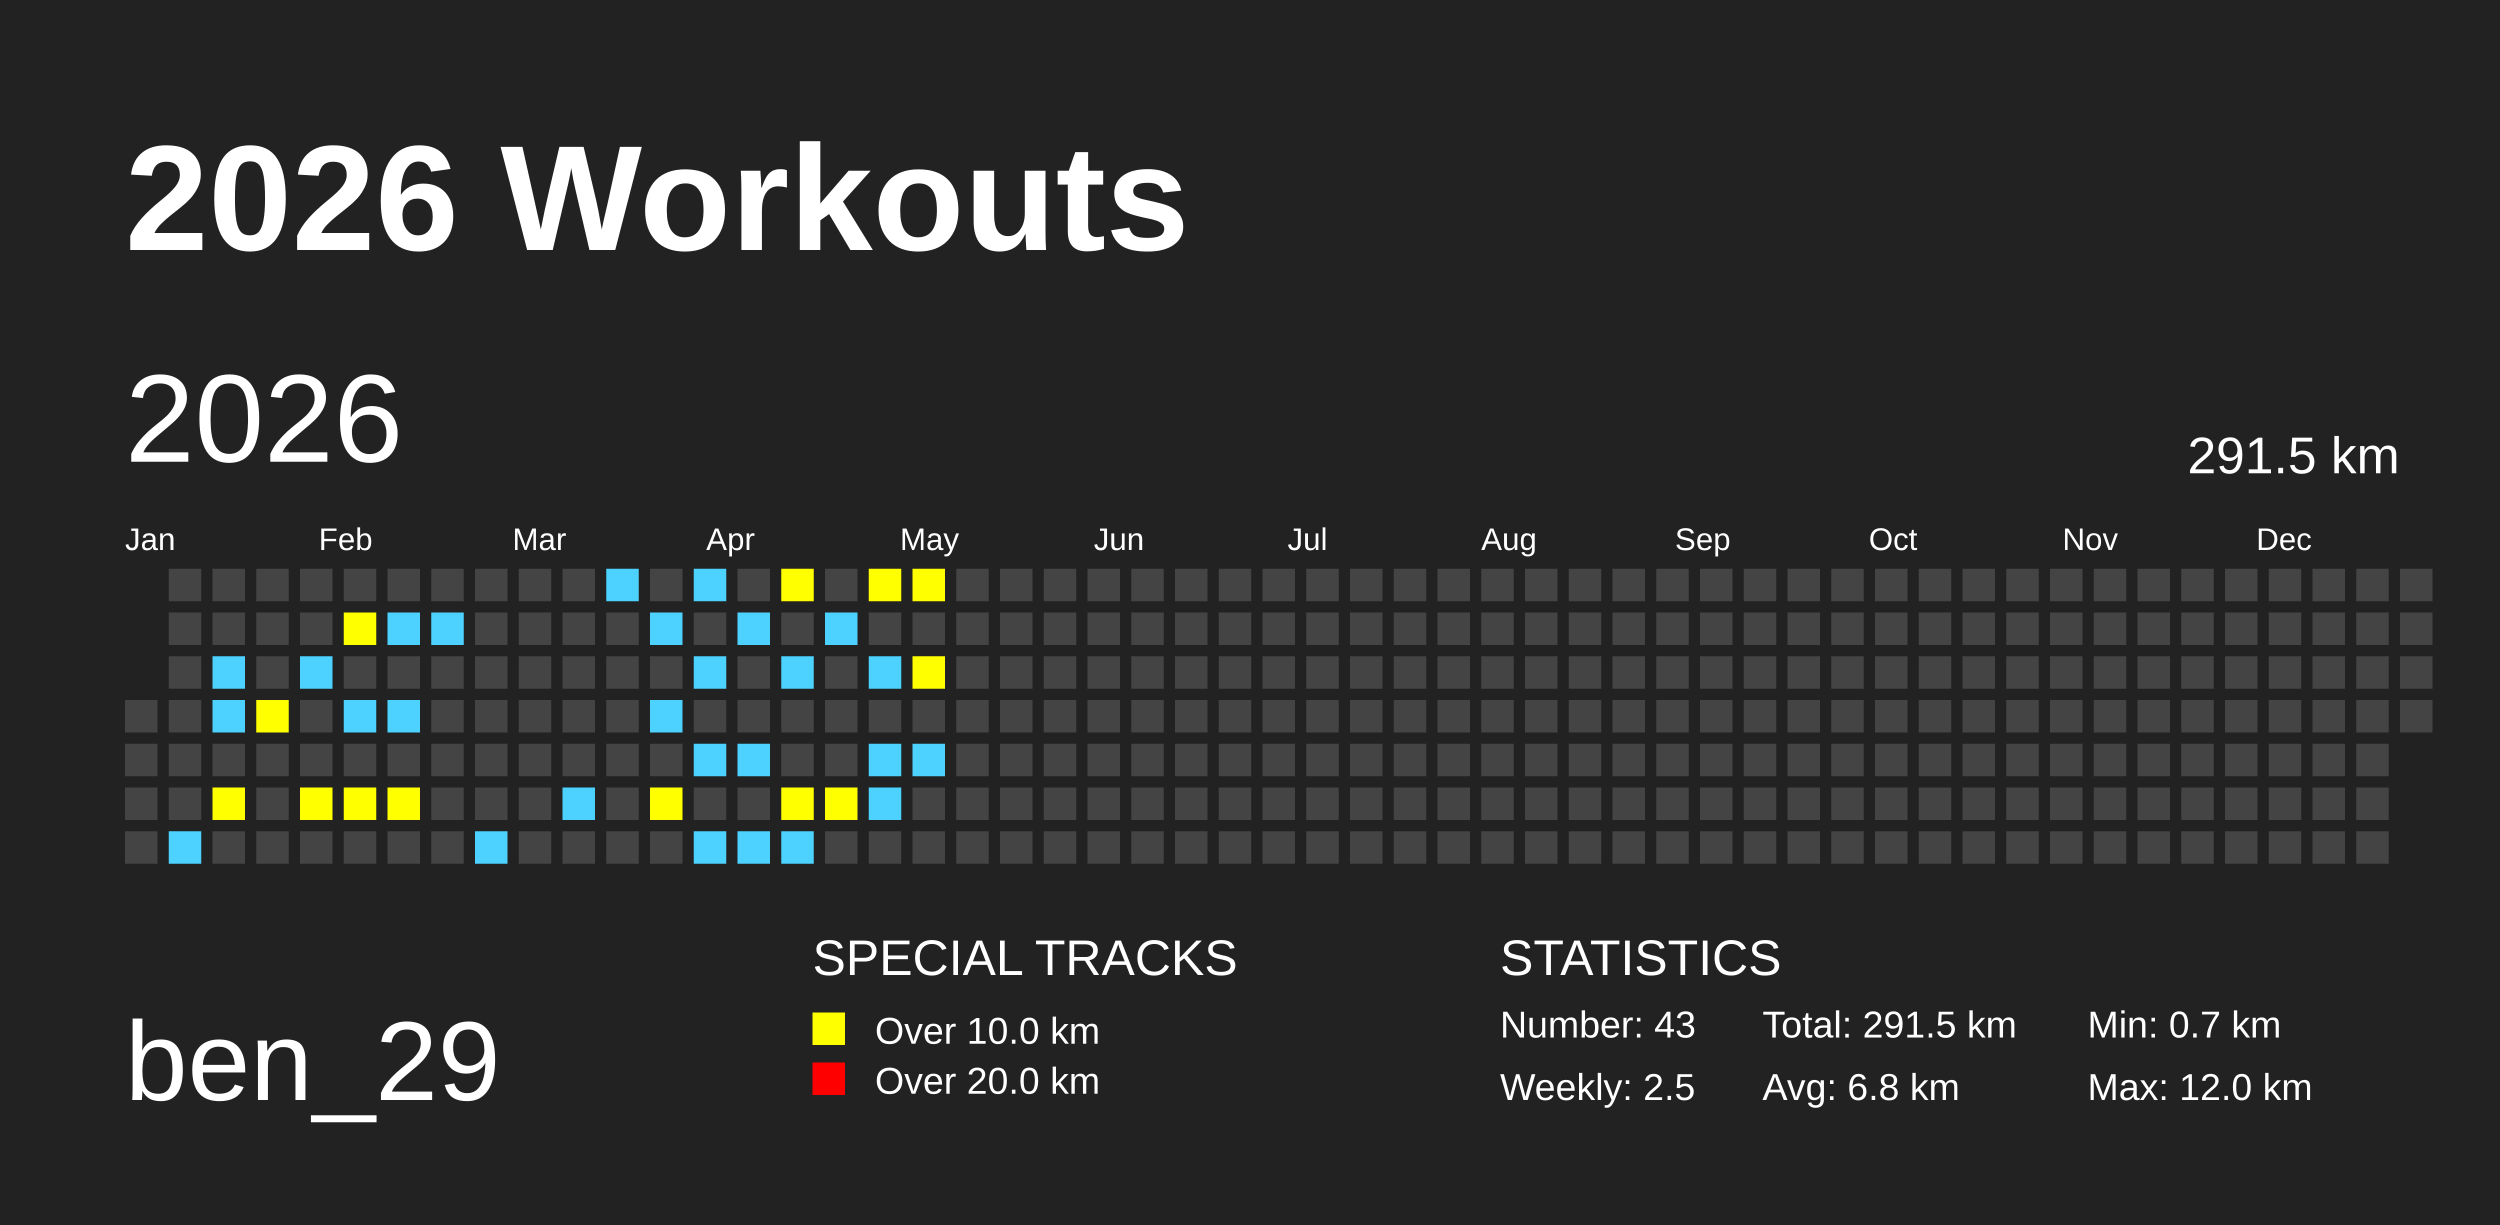
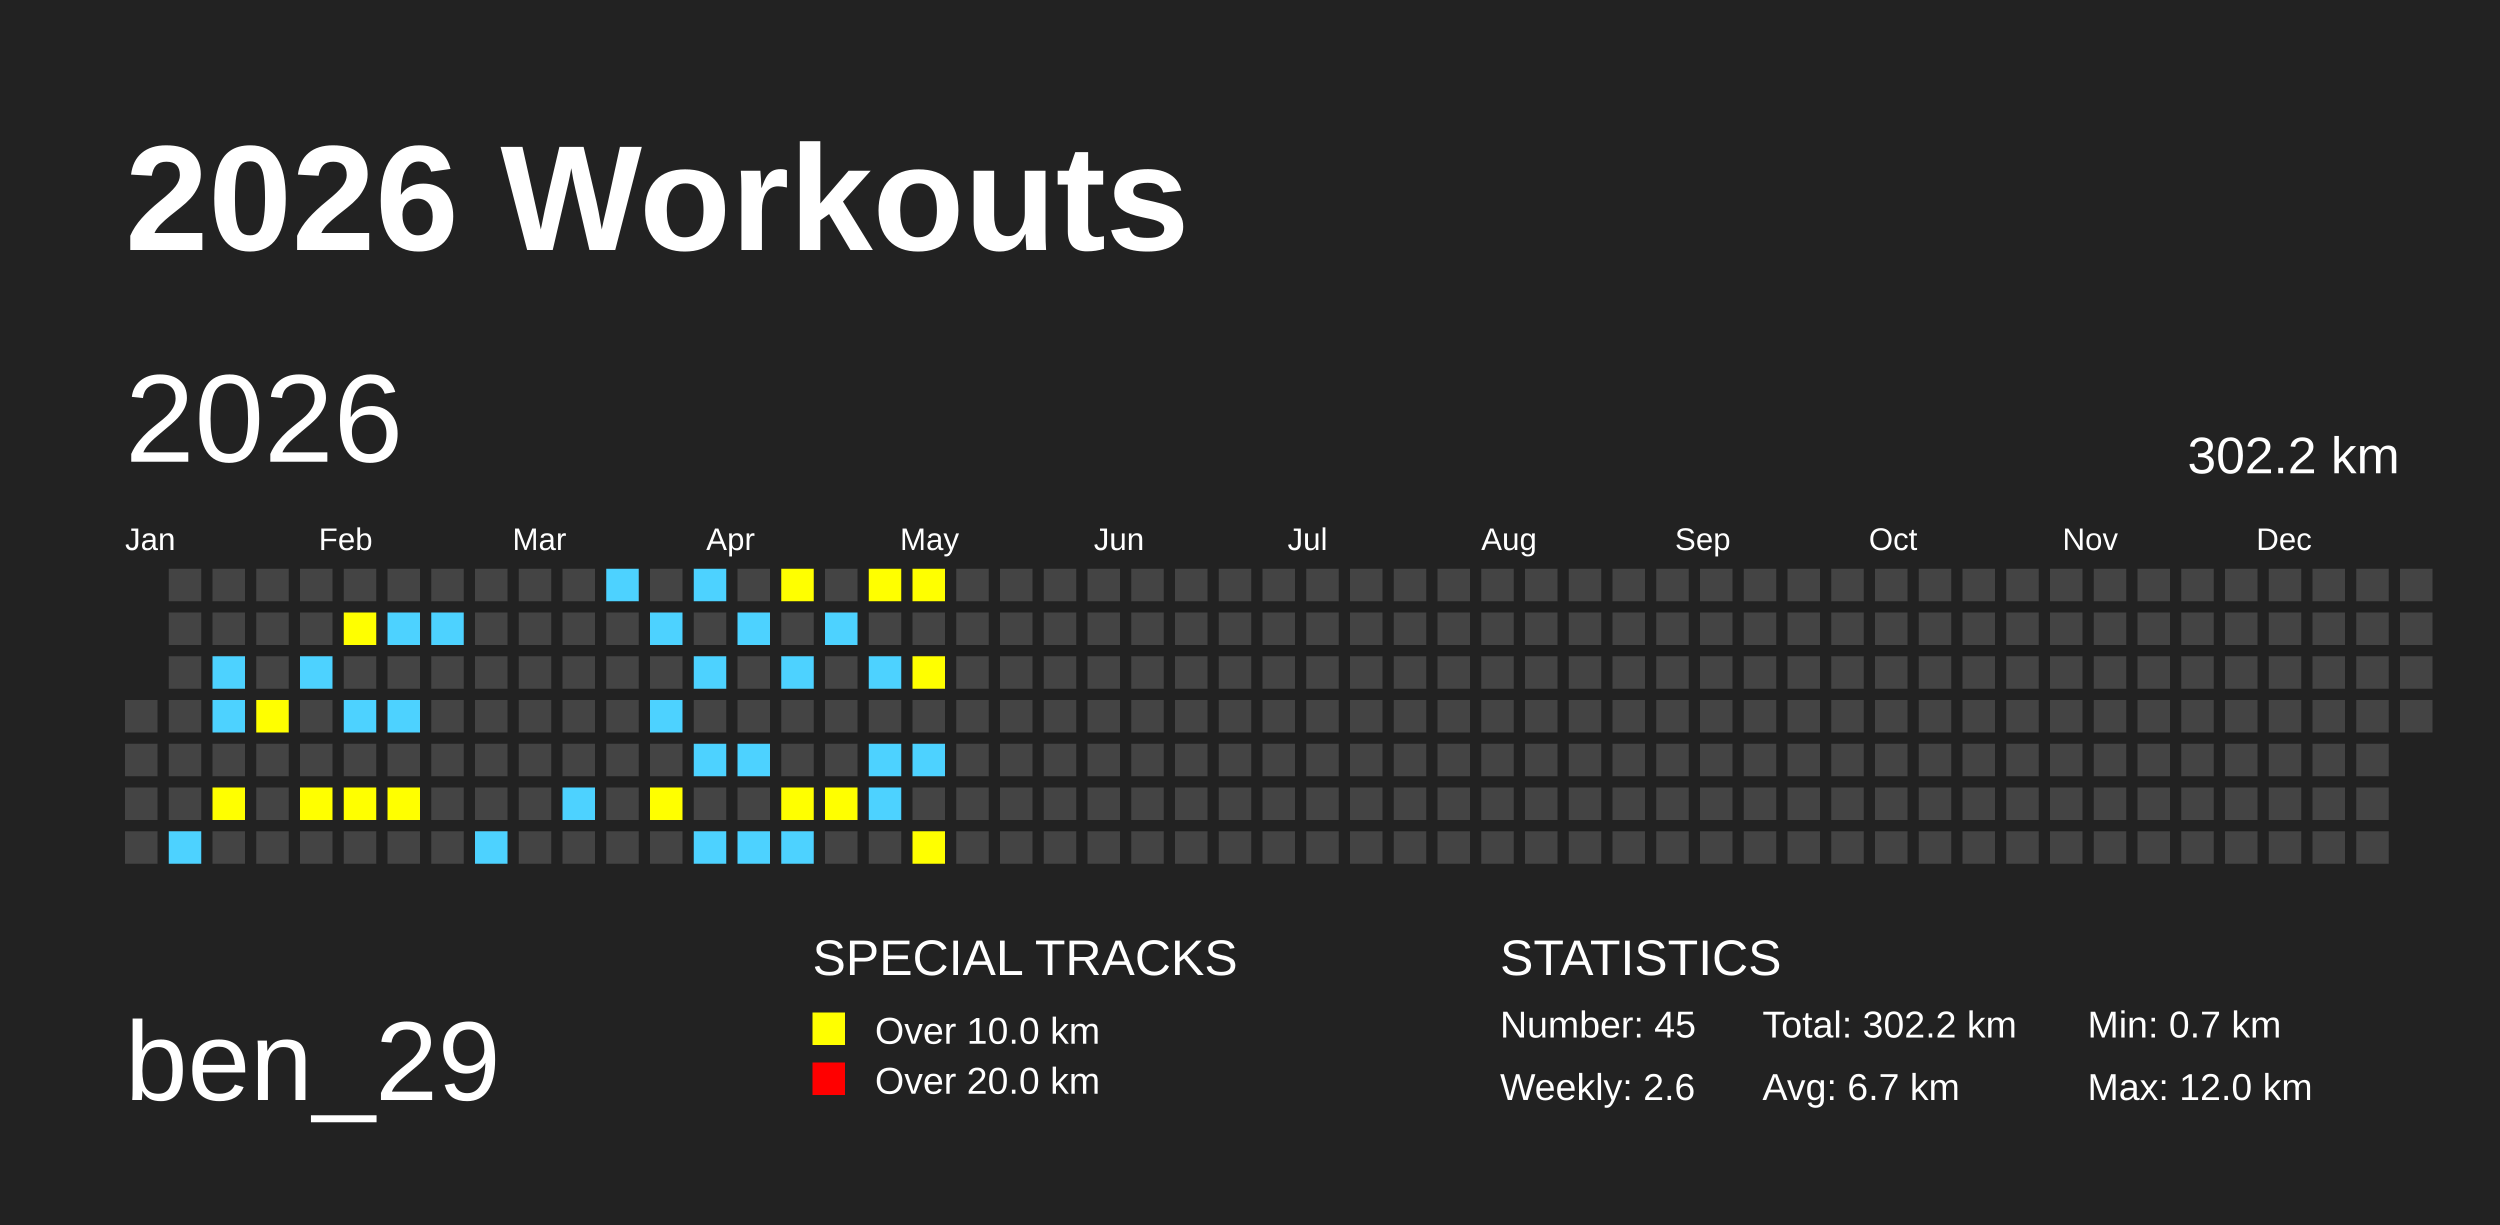
<svg xmlns="http://www.w3.org/2000/svg" baseProfile="full" height="98mm" version="1.1" viewBox="0,0,200,98" width="200mm">
  <defs />
  <rect fill="#222222" height="98" width="200" x="0" y="0" />
  <text fill="#FFFFFF" style="font-size:12px; font-family:Arial; font-weight:bold;" x="10" y="20">2026 Workouts</text>
  <text fill="#FFFFFF" style="font-size:9px; font-family:Arial" x="10" y="88">ben_29</text>
  <text fill="#FFFFFF" style="font-size:4px; font-family:Arial" x="65" y="78">SPECIAL TRACKS</text>
  <rect fill="yellow" height="2.6" width="2.6" x="65" y="81" />
  <text fill="#FFFFFF" style="font-size:3px; font-family:Arial" x="70" y="83.5">Over 10.0 km</text>
  <rect fill="red" height="2.6" width="2.6" x="65" y="85" />
  <text fill="#FFFFFF" style="font-size:3px; font-family:Arial" x="70" y="87.5">Over 20.0 km</text>
  <text fill="#FFFFFF" style="font-size:4px; font-family:Arial" x="120" y="78">STATISTICS</text>
-   <text fill="#FFFFFF" style="font-size:3px; font-family:Arial" x="120" y="83">Number: 43</text>
-   <text fill="#FFFFFF" style="font-size:3px; font-family:Arial" x="120" y="88">Weekly: 2.5</text>
-   <text fill="#FFFFFF" style="font-size:3px; font-family:Arial" x="141" y="83">Total: 291.5 km</text>
-   <text fill="#FFFFFF" style="font-size:3px; font-family:Arial" x="141" y="88">Avg: 6.8 km</text>
+   <text fill="#FFFFFF" style="font-size:3px; font-family:Arial" x="120" y="83">Number: 45</text>
+   <text fill="#FFFFFF" style="font-size:3px; font-family:Arial" x="120" y="88">Weekly: 2.6</text>
+   <text fill="#FFFFFF" style="font-size:3px; font-family:Arial" x="141" y="83">Total: 302.2 km</text>
+   <text fill="#FFFFFF" style="font-size:3px; font-family:Arial" x="141" y="88">Avg: 6.7 km</text>
  <text fill="#FFFFFF" style="font-size:3px; font-family:Arial" x="167" y="83">Min: 0.7 km</text>
  <text fill="#FFFFFF" style="font-size:3px; font-family:Arial" x="167" y="88">Max: 12.0 km</text>
  <text dominant-baseline="hanging" fill="#FFFFFF" style="font-size:10.0px; font-family:Arial;" x="10" y="30">2026</text>
-   <text dominant-baseline="hanging" fill="#FFFFFF" style="font-size:4.125px; font-family:Arial;" x="175" y="35">291.5 km</text>
+   <text dominant-baseline="hanging" fill="#FFFFFF" style="font-size:4.125px; font-family:Arial;" x="175" y="35">302.2 km</text>
  <text fill="#FFFFFF" style="font-size:2.5px; font-family:Arial" x="10.0" y="44">Jan</text>
  <text fill="#FFFFFF" style="font-size:2.5px; font-family:Arial" x="25.5" y="44">Feb</text>
  <text fill="#FFFFFF" style="font-size:2.5px; font-family:Arial" x="41.0" y="44">Mar</text>
  <text fill="#FFFFFF" style="font-size:2.5px; font-family:Arial" x="56.5" y="44">Apr</text>
  <text fill="#FFFFFF" style="font-size:2.5px; font-family:Arial" x="72.0" y="44">May</text>
  <text fill="#FFFFFF" style="font-size:2.5px; font-family:Arial" x="87.5" y="44">Jun</text>
  <text fill="#FFFFFF" style="font-size:2.5px; font-family:Arial" x="103.0" y="44">Jul</text>
  <text fill="#FFFFFF" style="font-size:2.5px; font-family:Arial" x="118.5" y="44">Aug</text>
  <text fill="#FFFFFF" style="font-size:2.5px; font-family:Arial" x="134.0" y="44">Sep</text>
  <text fill="#FFFFFF" style="font-size:2.5px; font-family:Arial" x="149.5" y="44">Oct</text>
  <text fill="#FFFFFF" style="font-size:2.5px; font-family:Arial" x="165.0" y="44">Nov</text>
  <text fill="#FFFFFF" style="font-size:2.5px; font-family:Arial" x="180.5" y="44">Dec</text>
  <rect fill="#444444" height="2.6" width="2.6" x="10.0" y="56.0" />
  <rect fill="#444444" height="2.6" width="2.6" x="10.0" y="59.5" />
  <rect fill="#444444" height="2.6" width="2.6" x="10.0" y="63.0" />
  <rect fill="#444444" height="2.6" width="2.6" x="10.0" y="66.5" />
  <rect fill="#444444" height="2.6" width="2.6" x="13.5" y="45.5" />
  <rect fill="#444444" height="2.6" width="2.6" x="13.5" y="49.0" />
  <rect fill="#444444" height="2.6" width="2.6" x="13.5" y="52.5" />
  <rect fill="#444444" height="2.6" width="2.6" x="13.5" y="56.0" />
  <rect fill="#444444" height="2.6" width="2.6" x="13.5" y="59.5" />
  <rect fill="#444444" height="2.6" width="2.6" x="13.5" y="63.0" />
  <rect fill="#4DD2FF" height="2.6" width="2.6" x="13.5" y="66.5" />
  <rect fill="#444444" height="2.6" width="2.6" x="17.0" y="45.5" />
  <rect fill="#444444" height="2.6" width="2.6" x="17.0" y="49.0" />
  <rect fill="#4DD2FF" height="2.6" width="2.6" x="17.0" y="52.5" />
  <rect fill="#4DD2FF" height="2.6" width="2.6" x="17.0" y="56.0" />
  <rect fill="#444444" height="2.6" width="2.6" x="17.0" y="59.5" />
  <rect fill="yellow" height="2.6" width="2.6" x="17.0" y="63.0" />
  <rect fill="#444444" height="2.6" width="2.6" x="17.0" y="66.5" />
  <rect fill="#444444" height="2.6" width="2.6" x="20.5" y="45.5" />
  <rect fill="#444444" height="2.6" width="2.6" x="20.5" y="49.0" />
  <rect fill="#444444" height="2.6" width="2.6" x="20.5" y="52.5" />
  <rect fill="yellow" height="2.6" width="2.6" x="20.5" y="56.0" />
  <rect fill="#444444" height="2.6" width="2.6" x="20.5" y="59.5" />
  <rect fill="#444444" height="2.6" width="2.6" x="20.5" y="63.0" />
  <rect fill="#444444" height="2.6" width="2.6" x="20.5" y="66.5" />
  <rect fill="#444444" height="2.6" width="2.6" x="24.0" y="45.5" />
  <rect fill="#444444" height="2.6" width="2.6" x="24.0" y="49.0" />
  <rect fill="#4DD2FF" height="2.6" width="2.6" x="24.0" y="52.5" />
  <rect fill="#444444" height="2.6" width="2.6" x="24.0" y="56.0" />
  <rect fill="#444444" height="2.6" width="2.6" x="24.0" y="59.5" />
  <rect fill="yellow" height="2.6" width="2.6" x="24.0" y="63.0" />
  <rect fill="#444444" height="2.6" width="2.6" x="24.0" y="66.5" />
  <rect fill="#444444" height="2.6" width="2.6" x="27.5" y="45.5" />
  <rect fill="yellow" height="2.6" width="2.6" x="27.5" y="49.0" />
  <rect fill="#444444" height="2.6" width="2.6" x="27.5" y="52.5" />
  <rect fill="#4DD2FF" height="2.6" width="2.6" x="27.5" y="56.0" />
  <rect fill="#444444" height="2.6" width="2.6" x="27.5" y="59.5" />
  <rect fill="yellow" height="2.6" width="2.6" x="27.5" y="63.0" />
  <rect fill="#444444" height="2.6" width="2.6" x="27.5" y="66.5" />
  <rect fill="#444444" height="2.6" width="2.6" x="31.0" y="45.5" />
  <rect fill="#4DD2FF" height="2.6" width="2.6" x="31.0" y="49.0" />
  <rect fill="#444444" height="2.6" width="2.6" x="31.0" y="52.5" />
  <rect fill="#4DD2FF" height="2.6" width="2.6" x="31.0" y="56.0" />
  <rect fill="#444444" height="2.6" width="2.6" x="31.0" y="59.5" />
  <rect fill="yellow" height="2.6" width="2.6" x="31.0" y="63.0" />
  <rect fill="#444444" height="2.6" width="2.6" x="31.0" y="66.5" />
  <rect fill="#444444" height="2.6" width="2.6" x="34.5" y="45.5" />
  <rect fill="#4DD2FF" height="2.6" width="2.6" x="34.5" y="49.0" />
  <rect fill="#444444" height="2.6" width="2.6" x="34.5" y="52.5" />
  <rect fill="#444444" height="2.6" width="2.6" x="34.5" y="56.0" />
  <rect fill="#444444" height="2.6" width="2.6" x="34.5" y="59.5" />
  <rect fill="#444444" height="2.6" width="2.6" x="34.5" y="63.0" />
  <rect fill="#444444" height="2.6" width="2.6" x="34.5" y="66.5" />
  <rect fill="#444444" height="2.6" width="2.6" x="38.0" y="45.5" />
  <rect fill="#444444" height="2.6" width="2.6" x="38.0" y="49.0" />
  <rect fill="#444444" height="2.6" width="2.6" x="38.0" y="52.5" />
  <rect fill="#444444" height="2.6" width="2.6" x="38.0" y="56.0" />
  <rect fill="#444444" height="2.6" width="2.6" x="38.0" y="59.5" />
  <rect fill="#444444" height="2.6" width="2.6" x="38.0" y="63.0" />
  <rect fill="#4DD2FF" height="2.6" width="2.6" x="38.0" y="66.5" />
  <rect fill="#444444" height="2.6" width="2.6" x="41.5" y="45.5" />
  <rect fill="#444444" height="2.6" width="2.6" x="41.5" y="49.0" />
  <rect fill="#444444" height="2.6" width="2.6" x="41.5" y="52.5" />
  <rect fill="#444444" height="2.6" width="2.6" x="41.5" y="56.0" />
  <rect fill="#444444" height="2.6" width="2.6" x="41.5" y="59.5" />
  <rect fill="#444444" height="2.6" width="2.6" x="41.5" y="63.0" />
  <rect fill="#444444" height="2.6" width="2.6" x="41.5" y="66.5" />
  <rect fill="#444444" height="2.6" width="2.6" x="45.0" y="45.5" />
  <rect fill="#444444" height="2.6" width="2.6" x="45.0" y="49.0" />
  <rect fill="#444444" height="2.6" width="2.6" x="45.0" y="52.5" />
  <rect fill="#444444" height="2.6" width="2.6" x="45.0" y="56.0" />
  <rect fill="#444444" height="2.6" width="2.6" x="45.0" y="59.5" />
  <rect fill="#4DD2FF" height="2.6" width="2.6" x="45.0" y="63.0" />
  <rect fill="#444444" height="2.6" width="2.6" x="45.0" y="66.5" />
  <rect fill="#4DD2FF" height="2.6" width="2.6" x="48.5" y="45.5" />
  <rect fill="#444444" height="2.6" width="2.6" x="48.5" y="49.0" />
  <rect fill="#444444" height="2.6" width="2.6" x="48.5" y="52.5" />
  <rect fill="#444444" height="2.6" width="2.6" x="48.5" y="56.0" />
  <rect fill="#444444" height="2.6" width="2.6" x="48.5" y="59.5" />
  <rect fill="#444444" height="2.6" width="2.6" x="48.5" y="63.0" />
  <rect fill="#444444" height="2.6" width="2.6" x="48.5" y="66.5" />
  <rect fill="#444444" height="2.6" width="2.6" x="52.0" y="45.5" />
  <rect fill="#4DD2FF" height="2.6" width="2.6" x="52.0" y="49.0" />
  <rect fill="#444444" height="2.6" width="2.6" x="52.0" y="52.5" />
  <rect fill="#4DD2FF" height="2.6" width="2.6" x="52.0" y="56.0" />
  <rect fill="#444444" height="2.6" width="2.6" x="52.0" y="59.5" />
  <rect fill="yellow" height="2.6" width="2.6" x="52.0" y="63.0" />
  <rect fill="#444444" height="2.6" width="2.6" x="52.0" y="66.5" />
  <rect fill="#4DD2FF" height="2.6" width="2.6" x="55.5" y="45.5" />
  <rect fill="#444444" height="2.6" width="2.6" x="55.5" y="49.0" />
  <rect fill="#4DD2FF" height="2.6" width="2.6" x="55.5" y="52.5" />
  <rect fill="#444444" height="2.6" width="2.6" x="55.5" y="56.0" />
  <rect fill="#4DD2FF" height="2.6" width="2.6" x="55.5" y="59.5" />
  <rect fill="#444444" height="2.6" width="2.6" x="55.5" y="63.0" />
  <rect fill="#4DD2FF" height="2.6" width="2.6" x="55.5" y="66.5" />
  <rect fill="#444444" height="2.6" width="2.6" x="59.0" y="45.5" />
  <rect fill="#4DD2FF" height="2.6" width="2.6" x="59.0" y="49.0" />
  <rect fill="#444444" height="2.6" width="2.6" x="59.0" y="52.5" />
  <rect fill="#444444" height="2.6" width="2.6" x="59.0" y="56.0" />
  <rect fill="#4DD2FF" height="2.6" width="2.6" x="59.0" y="59.5" />
  <rect fill="#444444" height="2.6" width="2.6" x="59.0" y="63.0" />
  <rect fill="#4DD2FF" height="2.6" width="2.6" x="59.0" y="66.5" />
  <rect fill="yellow" height="2.6" width="2.6" x="62.5" y="45.5" />
  <rect fill="#444444" height="2.6" width="2.6" x="62.5" y="49.0" />
  <rect fill="#4DD2FF" height="2.6" width="2.6" x="62.5" y="52.5" />
  <rect fill="#444444" height="2.6" width="2.6" x="62.5" y="56.0" />
  <rect fill="#444444" height="2.6" width="2.6" x="62.5" y="59.5" />
  <rect fill="yellow" height="2.6" width="2.6" x="62.5" y="63.0" />
  <rect fill="#4DD2FF" height="2.6" width="2.6" x="62.5" y="66.5" />
  <rect fill="#444444" height="2.6" width="2.6" x="66.0" y="45.5" />
  <rect fill="#4DD2FF" height="2.6" width="2.6" x="66.0" y="49.0" />
  <rect fill="#444444" height="2.6" width="2.6" x="66.0" y="52.5" />
  <rect fill="#444444" height="2.6" width="2.6" x="66.0" y="56.0" />
  <rect fill="#444444" height="2.6" width="2.6" x="66.0" y="59.5" />
  <rect fill="yellow" height="2.6" width="2.6" x="66.0" y="63.0" />
  <rect fill="#444444" height="2.6" width="2.6" x="66.0" y="66.5" />
  <rect fill="yellow" height="2.6" width="2.6" x="69.5" y="45.5" />
  <rect fill="#444444" height="2.6" width="2.6" x="69.5" y="49.0" />
  <rect fill="#4DD2FF" height="2.6" width="2.6" x="69.5" y="52.5" />
  <rect fill="#444444" height="2.6" width="2.6" x="69.5" y="56.0" />
  <rect fill="#4DD2FF" height="2.6" width="2.6" x="69.5" y="59.5" />
  <rect fill="#4DD2FF" height="2.6" width="2.6" x="69.5" y="63.0" />
  <rect fill="#444444" height="2.6" width="2.6" x="69.5" y="66.5" />
  <rect fill="yellow" height="2.6" width="2.6" x="73.0" y="45.5" />
  <rect fill="#444444" height="2.6" width="2.6" x="73.0" y="49.0" />
  <rect fill="yellow" height="2.6" width="2.6" x="73.0" y="52.5" />
  <rect fill="#444444" height="2.6" width="2.6" x="73.0" y="56.0" />
  <rect fill="#4DD2FF" height="2.6" width="2.6" x="73.0" y="59.5" />
  <rect fill="#444444" height="2.6" width="2.6" x="73.0" y="63.0" />
-   <rect fill="#444444" height="2.6" width="2.6" x="73.0" y="66.5" />
+   <rect fill="yellow" height="2.6" width="2.6" x="73.0" y="66.5" />
  <rect fill="#444444" height="2.6" width="2.6" x="76.5" y="45.5" />
  <rect fill="#444444" height="2.6" width="2.6" x="76.5" y="49.0" />
  <rect fill="#444444" height="2.6" width="2.6" x="76.5" y="52.5" />
  <rect fill="#444444" height="2.6" width="2.6" x="76.5" y="56.0" />
  <rect fill="#444444" height="2.6" width="2.6" x="76.5" y="59.5" />
  <rect fill="#444444" height="2.6" width="2.6" x="76.5" y="63.0" />
  <rect fill="#444444" height="2.6" width="2.6" x="76.5" y="66.5" />
  <rect fill="#444444" height="2.6" width="2.6" x="80.0" y="45.5" />
  <rect fill="#444444" height="2.6" width="2.6" x="80.0" y="49.0" />
  <rect fill="#444444" height="2.6" width="2.6" x="80.0" y="52.5" />
  <rect fill="#444444" height="2.6" width="2.6" x="80.0" y="56.0" />
  <rect fill="#444444" height="2.6" width="2.6" x="80.0" y="59.5" />
  <rect fill="#444444" height="2.6" width="2.6" x="80.0" y="63.0" />
  <rect fill="#444444" height="2.6" width="2.6" x="80.0" y="66.5" />
  <rect fill="#444444" height="2.6" width="2.6" x="83.5" y="45.5" />
  <rect fill="#444444" height="2.6" width="2.6" x="83.5" y="49.0" />
  <rect fill="#444444" height="2.6" width="2.6" x="83.5" y="52.5" />
  <rect fill="#444444" height="2.6" width="2.6" x="83.5" y="56.0" />
  <rect fill="#444444" height="2.6" width="2.6" x="83.5" y="59.5" />
  <rect fill="#444444" height="2.6" width="2.6" x="83.5" y="63.0" />
  <rect fill="#444444" height="2.6" width="2.6" x="83.5" y="66.5" />
  <rect fill="#444444" height="2.6" width="2.6" x="87.0" y="45.5" />
  <rect fill="#444444" height="2.6" width="2.6" x="87.0" y="49.0" />
  <rect fill="#444444" height="2.6" width="2.6" x="87.0" y="52.5" />
  <rect fill="#444444" height="2.6" width="2.6" x="87.0" y="56.0" />
  <rect fill="#444444" height="2.6" width="2.6" x="87.0" y="59.5" />
  <rect fill="#444444" height="2.6" width="2.6" x="87.0" y="63.0" />
  <rect fill="#444444" height="2.6" width="2.6" x="87.0" y="66.5" />
  <rect fill="#444444" height="2.6" width="2.6" x="90.5" y="45.5" />
  <rect fill="#444444" height="2.6" width="2.6" x="90.5" y="49.0" />
  <rect fill="#444444" height="2.6" width="2.6" x="90.5" y="52.5" />
  <rect fill="#444444" height="2.6" width="2.6" x="90.5" y="56.0" />
  <rect fill="#444444" height="2.6" width="2.6" x="90.5" y="59.5" />
  <rect fill="#444444" height="2.6" width="2.6" x="90.5" y="63.0" />
  <rect fill="#444444" height="2.6" width="2.6" x="90.5" y="66.5" />
  <rect fill="#444444" height="2.6" width="2.6" x="94.0" y="45.5" />
  <rect fill="#444444" height="2.6" width="2.6" x="94.0" y="49.0" />
  <rect fill="#444444" height="2.6" width="2.6" x="94.0" y="52.5" />
  <rect fill="#444444" height="2.6" width="2.6" x="94.0" y="56.0" />
  <rect fill="#444444" height="2.6" width="2.6" x="94.0" y="59.5" />
  <rect fill="#444444" height="2.6" width="2.6" x="94.0" y="63.0" />
  <rect fill="#444444" height="2.6" width="2.6" x="94.0" y="66.5" />
  <rect fill="#444444" height="2.6" width="2.6" x="97.5" y="45.5" />
  <rect fill="#444444" height="2.6" width="2.6" x="97.5" y="49.0" />
  <rect fill="#444444" height="2.6" width="2.6" x="97.5" y="52.5" />
  <rect fill="#444444" height="2.6" width="2.6" x="97.5" y="56.0" />
  <rect fill="#444444" height="2.6" width="2.6" x="97.5" y="59.5" />
  <rect fill="#444444" height="2.6" width="2.6" x="97.5" y="63.0" />
  <rect fill="#444444" height="2.6" width="2.6" x="97.5" y="66.5" />
  <rect fill="#444444" height="2.6" width="2.6" x="101.0" y="45.5" />
  <rect fill="#444444" height="2.6" width="2.6" x="101.0" y="49.0" />
  <rect fill="#444444" height="2.6" width="2.6" x="101.0" y="52.5" />
  <rect fill="#444444" height="2.6" width="2.6" x="101.0" y="56.0" />
  <rect fill="#444444" height="2.6" width="2.6" x="101.0" y="59.5" />
  <rect fill="#444444" height="2.6" width="2.6" x="101.0" y="63.0" />
  <rect fill="#444444" height="2.6" width="2.6" x="101.0" y="66.5" />
  <rect fill="#444444" height="2.6" width="2.6" x="104.5" y="45.5" />
  <rect fill="#444444" height="2.6" width="2.6" x="104.5" y="49.0" />
  <rect fill="#444444" height="2.6" width="2.6" x="104.5" y="52.5" />
  <rect fill="#444444" height="2.6" width="2.6" x="104.5" y="56.0" />
  <rect fill="#444444" height="2.6" width="2.6" x="104.5" y="59.5" />
  <rect fill="#444444" height="2.6" width="2.6" x="104.5" y="63.0" />
  <rect fill="#444444" height="2.6" width="2.6" x="104.5" y="66.5" />
  <rect fill="#444444" height="2.6" width="2.6" x="108.0" y="45.5" />
  <rect fill="#444444" height="2.6" width="2.6" x="108.0" y="49.0" />
  <rect fill="#444444" height="2.6" width="2.6" x="108.0" y="52.5" />
  <rect fill="#444444" height="2.6" width="2.6" x="108.0" y="56.0" />
  <rect fill="#444444" height="2.6" width="2.6" x="108.0" y="59.5" />
  <rect fill="#444444" height="2.6" width="2.6" x="108.0" y="63.0" />
  <rect fill="#444444" height="2.6" width="2.6" x="108.0" y="66.5" />
  <rect fill="#444444" height="2.6" width="2.6" x="111.5" y="45.5" />
  <rect fill="#444444" height="2.6" width="2.6" x="111.5" y="49.0" />
  <rect fill="#444444" height="2.6" width="2.6" x="111.5" y="52.5" />
  <rect fill="#444444" height="2.6" width="2.6" x="111.5" y="56.0" />
  <rect fill="#444444" height="2.6" width="2.6" x="111.5" y="59.5" />
  <rect fill="#444444" height="2.6" width="2.6" x="111.5" y="63.0" />
  <rect fill="#444444" height="2.6" width="2.6" x="111.5" y="66.5" />
  <rect fill="#444444" height="2.6" width="2.6" x="115.0" y="45.5" />
  <rect fill="#444444" height="2.6" width="2.6" x="115.0" y="49.0" />
  <rect fill="#444444" height="2.6" width="2.6" x="115.0" y="52.5" />
  <rect fill="#444444" height="2.6" width="2.6" x="115.0" y="56.0" />
  <rect fill="#444444" height="2.6" width="2.6" x="115.0" y="59.5" />
  <rect fill="#444444" height="2.6" width="2.6" x="115.0" y="63.0" />
  <rect fill="#444444" height="2.6" width="2.6" x="115.0" y="66.5" />
  <rect fill="#444444" height="2.6" width="2.6" x="118.5" y="45.5" />
  <rect fill="#444444" height="2.6" width="2.6" x="118.5" y="49.0" />
  <rect fill="#444444" height="2.6" width="2.6" x="118.5" y="52.5" />
  <rect fill="#444444" height="2.6" width="2.6" x="118.5" y="56.0" />
  <rect fill="#444444" height="2.6" width="2.6" x="118.5" y="59.5" />
  <rect fill="#444444" height="2.6" width="2.6" x="118.5" y="63.0" />
  <rect fill="#444444" height="2.6" width="2.6" x="118.5" y="66.5" />
  <rect fill="#444444" height="2.6" width="2.6" x="122.0" y="45.5" />
  <rect fill="#444444" height="2.6" width="2.6" x="122.0" y="49.0" />
  <rect fill="#444444" height="2.6" width="2.6" x="122.0" y="52.5" />
  <rect fill="#444444" height="2.6" width="2.6" x="122.0" y="56.0" />
  <rect fill="#444444" height="2.6" width="2.6" x="122.0" y="59.5" />
  <rect fill="#444444" height="2.6" width="2.6" x="122.0" y="63.0" />
  <rect fill="#444444" height="2.6" width="2.6" x="122.0" y="66.5" />
  <rect fill="#444444" height="2.6" width="2.6" x="125.5" y="45.5" />
  <rect fill="#444444" height="2.6" width="2.6" x="125.5" y="49.0" />
  <rect fill="#444444" height="2.6" width="2.6" x="125.5" y="52.5" />
  <rect fill="#444444" height="2.6" width="2.6" x="125.5" y="56.0" />
  <rect fill="#444444" height="2.6" width="2.6" x="125.5" y="59.5" />
  <rect fill="#444444" height="2.6" width="2.6" x="125.5" y="63.0" />
  <rect fill="#444444" height="2.6" width="2.6" x="125.5" y="66.5" />
  <rect fill="#444444" height="2.6" width="2.6" x="129.0" y="45.5" />
  <rect fill="#444444" height="2.6" width="2.6" x="129.0" y="49.0" />
  <rect fill="#444444" height="2.6" width="2.6" x="129.0" y="52.5" />
  <rect fill="#444444" height="2.6" width="2.6" x="129.0" y="56.0" />
  <rect fill="#444444" height="2.6" width="2.6" x="129.0" y="59.5" />
  <rect fill="#444444" height="2.6" width="2.6" x="129.0" y="63.0" />
  <rect fill="#444444" height="2.6" width="2.6" x="129.0" y="66.5" />
  <rect fill="#444444" height="2.6" width="2.6" x="132.5" y="45.5" />
  <rect fill="#444444" height="2.6" width="2.6" x="132.5" y="49.0" />
  <rect fill="#444444" height="2.6" width="2.6" x="132.5" y="52.5" />
  <rect fill="#444444" height="2.6" width="2.6" x="132.5" y="56.0" />
  <rect fill="#444444" height="2.6" width="2.6" x="132.5" y="59.5" />
  <rect fill="#444444" height="2.6" width="2.6" x="132.5" y="63.0" />
  <rect fill="#444444" height="2.6" width="2.6" x="132.5" y="66.5" />
  <rect fill="#444444" height="2.6" width="2.6" x="136.0" y="45.5" />
  <rect fill="#444444" height="2.6" width="2.6" x="136.0" y="49.0" />
  <rect fill="#444444" height="2.6" width="2.6" x="136.0" y="52.5" />
  <rect fill="#444444" height="2.6" width="2.6" x="136.0" y="56.0" />
  <rect fill="#444444" height="2.6" width="2.6" x="136.0" y="59.5" />
  <rect fill="#444444" height="2.6" width="2.6" x="136.0" y="63.0" />
  <rect fill="#444444" height="2.6" width="2.6" x="136.0" y="66.5" />
  <rect fill="#444444" height="2.6" width="2.6" x="139.5" y="45.5" />
  <rect fill="#444444" height="2.6" width="2.6" x="139.5" y="49.0" />
  <rect fill="#444444" height="2.6" width="2.6" x="139.5" y="52.5" />
  <rect fill="#444444" height="2.6" width="2.6" x="139.5" y="56.0" />
  <rect fill="#444444" height="2.6" width="2.6" x="139.5" y="59.5" />
  <rect fill="#444444" height="2.6" width="2.6" x="139.5" y="63.0" />
  <rect fill="#444444" height="2.6" width="2.6" x="139.5" y="66.5" />
  <rect fill="#444444" height="2.6" width="2.6" x="143.0" y="45.5" />
  <rect fill="#444444" height="2.6" width="2.6" x="143.0" y="49.0" />
  <rect fill="#444444" height="2.6" width="2.6" x="143.0" y="52.5" />
  <rect fill="#444444" height="2.6" width="2.6" x="143.0" y="56.0" />
  <rect fill="#444444" height="2.6" width="2.6" x="143.0" y="59.5" />
  <rect fill="#444444" height="2.6" width="2.6" x="143.0" y="63.0" />
  <rect fill="#444444" height="2.6" width="2.6" x="143.0" y="66.5" />
  <rect fill="#444444" height="2.6" width="2.6" x="146.5" y="45.5" />
  <rect fill="#444444" height="2.6" width="2.6" x="146.5" y="49.0" />
  <rect fill="#444444" height="2.6" width="2.6" x="146.5" y="52.5" />
  <rect fill="#444444" height="2.6" width="2.6" x="146.5" y="56.0" />
  <rect fill="#444444" height="2.6" width="2.6" x="146.5" y="59.5" />
  <rect fill="#444444" height="2.6" width="2.6" x="146.5" y="63.0" />
  <rect fill="#444444" height="2.6" width="2.6" x="146.5" y="66.5" />
  <rect fill="#444444" height="2.6" width="2.6" x="150.0" y="45.5" />
  <rect fill="#444444" height="2.6" width="2.6" x="150.0" y="49.0" />
  <rect fill="#444444" height="2.6" width="2.6" x="150.0" y="52.5" />
  <rect fill="#444444" height="2.6" width="2.6" x="150.0" y="56.0" />
  <rect fill="#444444" height="2.6" width="2.6" x="150.0" y="59.5" />
  <rect fill="#444444" height="2.6" width="2.6" x="150.0" y="63.0" />
  <rect fill="#444444" height="2.6" width="2.6" x="150.0" y="66.5" />
  <rect fill="#444444" height="2.6" width="2.6" x="153.5" y="45.5" />
  <rect fill="#444444" height="2.6" width="2.6" x="153.5" y="49.0" />
  <rect fill="#444444" height="2.6" width="2.6" x="153.5" y="52.5" />
  <rect fill="#444444" height="2.6" width="2.6" x="153.5" y="56.0" />
  <rect fill="#444444" height="2.6" width="2.6" x="153.5" y="59.5" />
  <rect fill="#444444" height="2.6" width="2.6" x="153.5" y="63.0" />
  <rect fill="#444444" height="2.6" width="2.6" x="153.5" y="66.5" />
  <rect fill="#444444" height="2.6" width="2.6" x="157.0" y="45.5" />
  <rect fill="#444444" height="2.6" width="2.6" x="157.0" y="49.0" />
  <rect fill="#444444" height="2.6" width="2.6" x="157.0" y="52.5" />
  <rect fill="#444444" height="2.6" width="2.6" x="157.0" y="56.0" />
  <rect fill="#444444" height="2.6" width="2.6" x="157.0" y="59.5" />
  <rect fill="#444444" height="2.6" width="2.6" x="157.0" y="63.0" />
  <rect fill="#444444" height="2.6" width="2.6" x="157.0" y="66.5" />
  <rect fill="#444444" height="2.6" width="2.6" x="160.5" y="45.5" />
  <rect fill="#444444" height="2.6" width="2.6" x="160.5" y="49.0" />
  <rect fill="#444444" height="2.6" width="2.6" x="160.5" y="52.5" />
  <rect fill="#444444" height="2.6" width="2.6" x="160.5" y="56.0" />
  <rect fill="#444444" height="2.6" width="2.6" x="160.5" y="59.5" />
  <rect fill="#444444" height="2.6" width="2.6" x="160.5" y="63.0" />
  <rect fill="#444444" height="2.6" width="2.6" x="160.5" y="66.5" />
  <rect fill="#444444" height="2.6" width="2.6" x="164.0" y="45.5" />
  <rect fill="#444444" height="2.6" width="2.6" x="164.0" y="49.0" />
  <rect fill="#444444" height="2.6" width="2.6" x="164.0" y="52.5" />
  <rect fill="#444444" height="2.6" width="2.6" x="164.0" y="56.0" />
  <rect fill="#444444" height="2.6" width="2.6" x="164.0" y="59.5" />
  <rect fill="#444444" height="2.6" width="2.6" x="164.0" y="63.0" />
  <rect fill="#444444" height="2.6" width="2.6" x="164.0" y="66.5" />
  <rect fill="#444444" height="2.6" width="2.6" x="167.5" y="45.5" />
  <rect fill="#444444" height="2.6" width="2.6" x="167.5" y="49.0" />
  <rect fill="#444444" height="2.6" width="2.6" x="167.5" y="52.5" />
  <rect fill="#444444" height="2.6" width="2.6" x="167.5" y="56.0" />
  <rect fill="#444444" height="2.6" width="2.6" x="167.5" y="59.5" />
  <rect fill="#444444" height="2.6" width="2.6" x="167.5" y="63.0" />
  <rect fill="#444444" height="2.6" width="2.6" x="167.5" y="66.5" />
  <rect fill="#444444" height="2.6" width="2.6" x="171.0" y="45.5" />
  <rect fill="#444444" height="2.6" width="2.6" x="171.0" y="49.0" />
  <rect fill="#444444" height="2.6" width="2.6" x="171.0" y="52.5" />
  <rect fill="#444444" height="2.6" width="2.6" x="171.0" y="56.0" />
  <rect fill="#444444" height="2.6" width="2.6" x="171.0" y="59.5" />
  <rect fill="#444444" height="2.6" width="2.6" x="171.0" y="63.0" />
  <rect fill="#444444" height="2.6" width="2.6" x="171.0" y="66.5" />
  <rect fill="#444444" height="2.6" width="2.6" x="174.5" y="45.5" />
  <rect fill="#444444" height="2.6" width="2.6" x="174.5" y="49.0" />
  <rect fill="#444444" height="2.6" width="2.6" x="174.5" y="52.5" />
  <rect fill="#444444" height="2.6" width="2.6" x="174.5" y="56.0" />
  <rect fill="#444444" height="2.6" width="2.6" x="174.5" y="59.5" />
  <rect fill="#444444" height="2.6" width="2.6" x="174.5" y="63.0" />
  <rect fill="#444444" height="2.6" width="2.6" x="174.5" y="66.5" />
  <rect fill="#444444" height="2.6" width="2.6" x="178.0" y="45.5" />
  <rect fill="#444444" height="2.6" width="2.6" x="178.0" y="49.0" />
  <rect fill="#444444" height="2.6" width="2.6" x="178.0" y="52.5" />
  <rect fill="#444444" height="2.6" width="2.6" x="178.0" y="56.0" />
  <rect fill="#444444" height="2.6" width="2.6" x="178.0" y="59.5" />
  <rect fill="#444444" height="2.6" width="2.6" x="178.0" y="63.0" />
  <rect fill="#444444" height="2.6" width="2.6" x="178.0" y="66.5" />
  <rect fill="#444444" height="2.6" width="2.6" x="181.5" y="45.5" />
  <rect fill="#444444" height="2.6" width="2.6" x="181.5" y="49.0" />
  <rect fill="#444444" height="2.6" width="2.6" x="181.5" y="52.5" />
  <rect fill="#444444" height="2.6" width="2.6" x="181.5" y="56.0" />
  <rect fill="#444444" height="2.6" width="2.6" x="181.5" y="59.5" />
  <rect fill="#444444" height="2.6" width="2.6" x="181.5" y="63.0" />
  <rect fill="#444444" height="2.6" width="2.6" x="181.5" y="66.5" />
  <rect fill="#444444" height="2.6" width="2.6" x="185.0" y="45.5" />
  <rect fill="#444444" height="2.6" width="2.6" x="185.0" y="49.0" />
  <rect fill="#444444" height="2.6" width="2.6" x="185.0" y="52.5" />
  <rect fill="#444444" height="2.6" width="2.6" x="185.0" y="56.0" />
  <rect fill="#444444" height="2.6" width="2.6" x="185.0" y="59.5" />
  <rect fill="#444444" height="2.6" width="2.6" x="185.0" y="63.0" />
  <rect fill="#444444" height="2.6" width="2.6" x="185.0" y="66.5" />
  <rect fill="#444444" height="2.6" width="2.6" x="188.5" y="45.5" />
  <rect fill="#444444" height="2.6" width="2.6" x="188.5" y="49.0" />
  <rect fill="#444444" height="2.6" width="2.6" x="188.5" y="52.5" />
  <rect fill="#444444" height="2.6" width="2.6" x="188.5" y="56.0" />
  <rect fill="#444444" height="2.6" width="2.6" x="188.5" y="59.5" />
  <rect fill="#444444" height="2.6" width="2.6" x="188.5" y="63.0" />
  <rect fill="#444444" height="2.6" width="2.6" x="188.5" y="66.5" />
  <rect fill="#444444" height="2.6" width="2.6" x="192.0" y="45.5" />
  <rect fill="#444444" height="2.6" width="2.6" x="192.0" y="49.0" />
  <rect fill="#444444" height="2.6" width="2.6" x="192.0" y="52.5" />
  <rect fill="#444444" height="2.6" width="2.6" x="192.0" y="56.0" />
</svg>
